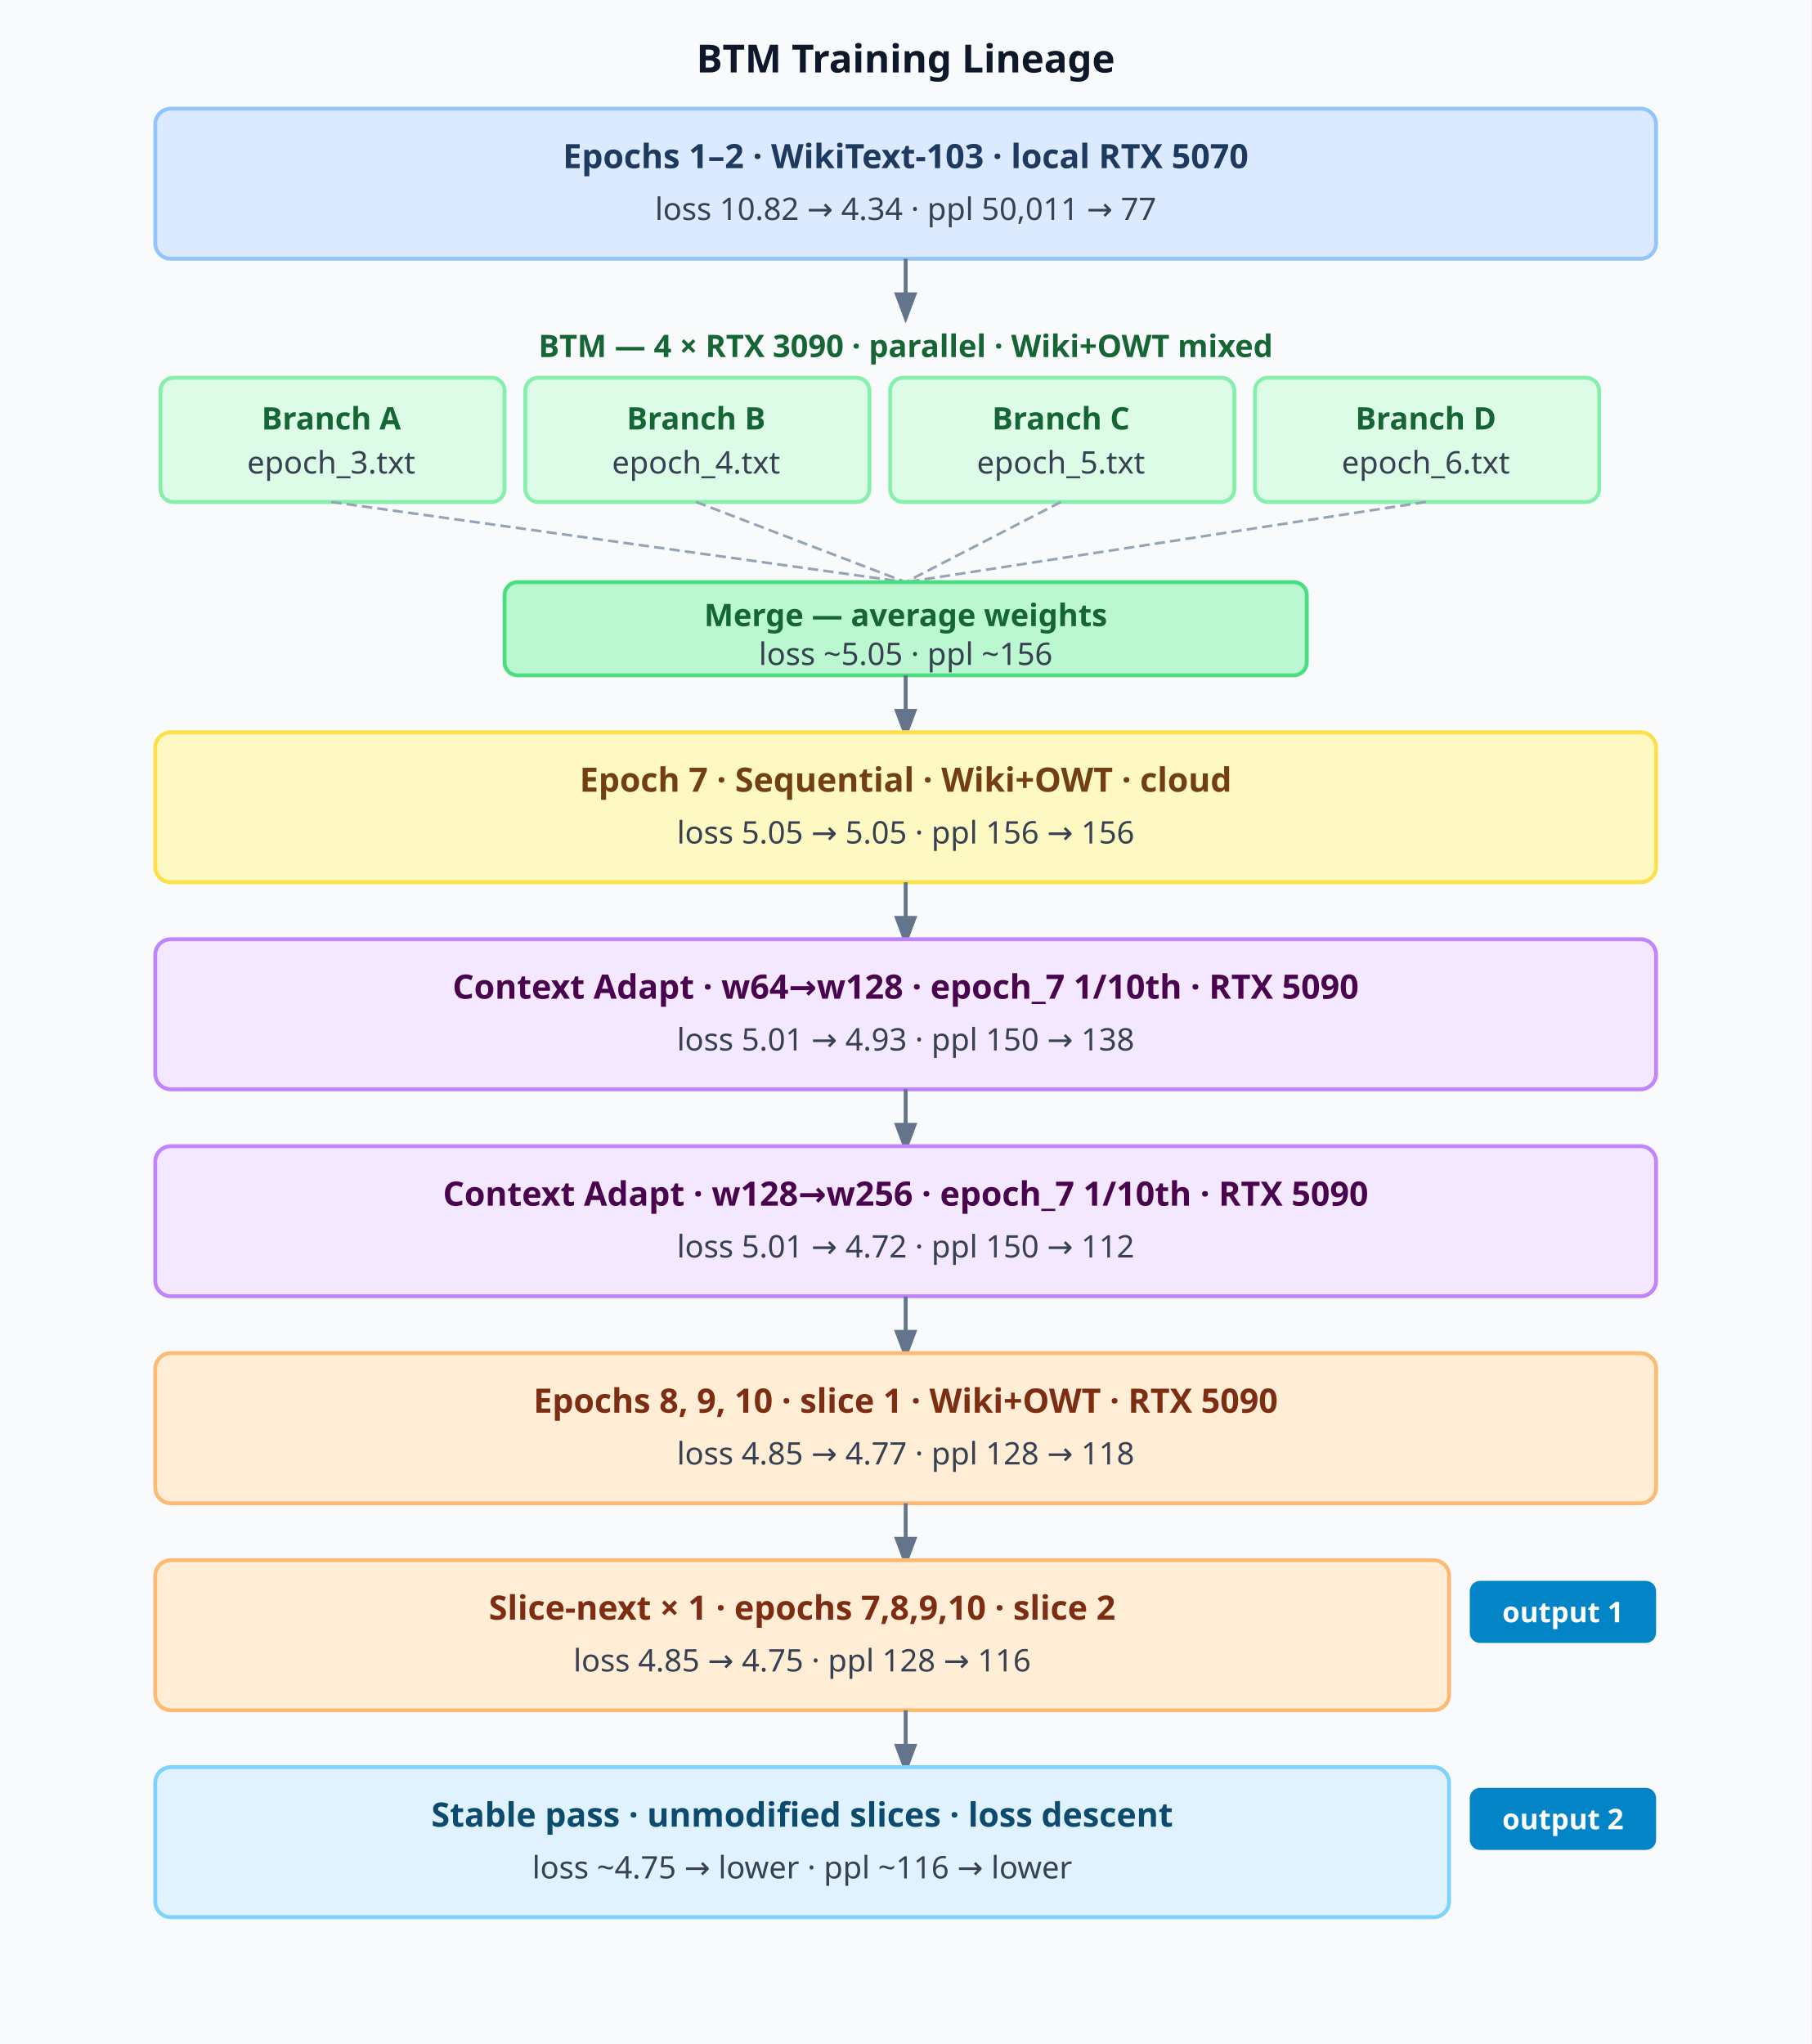
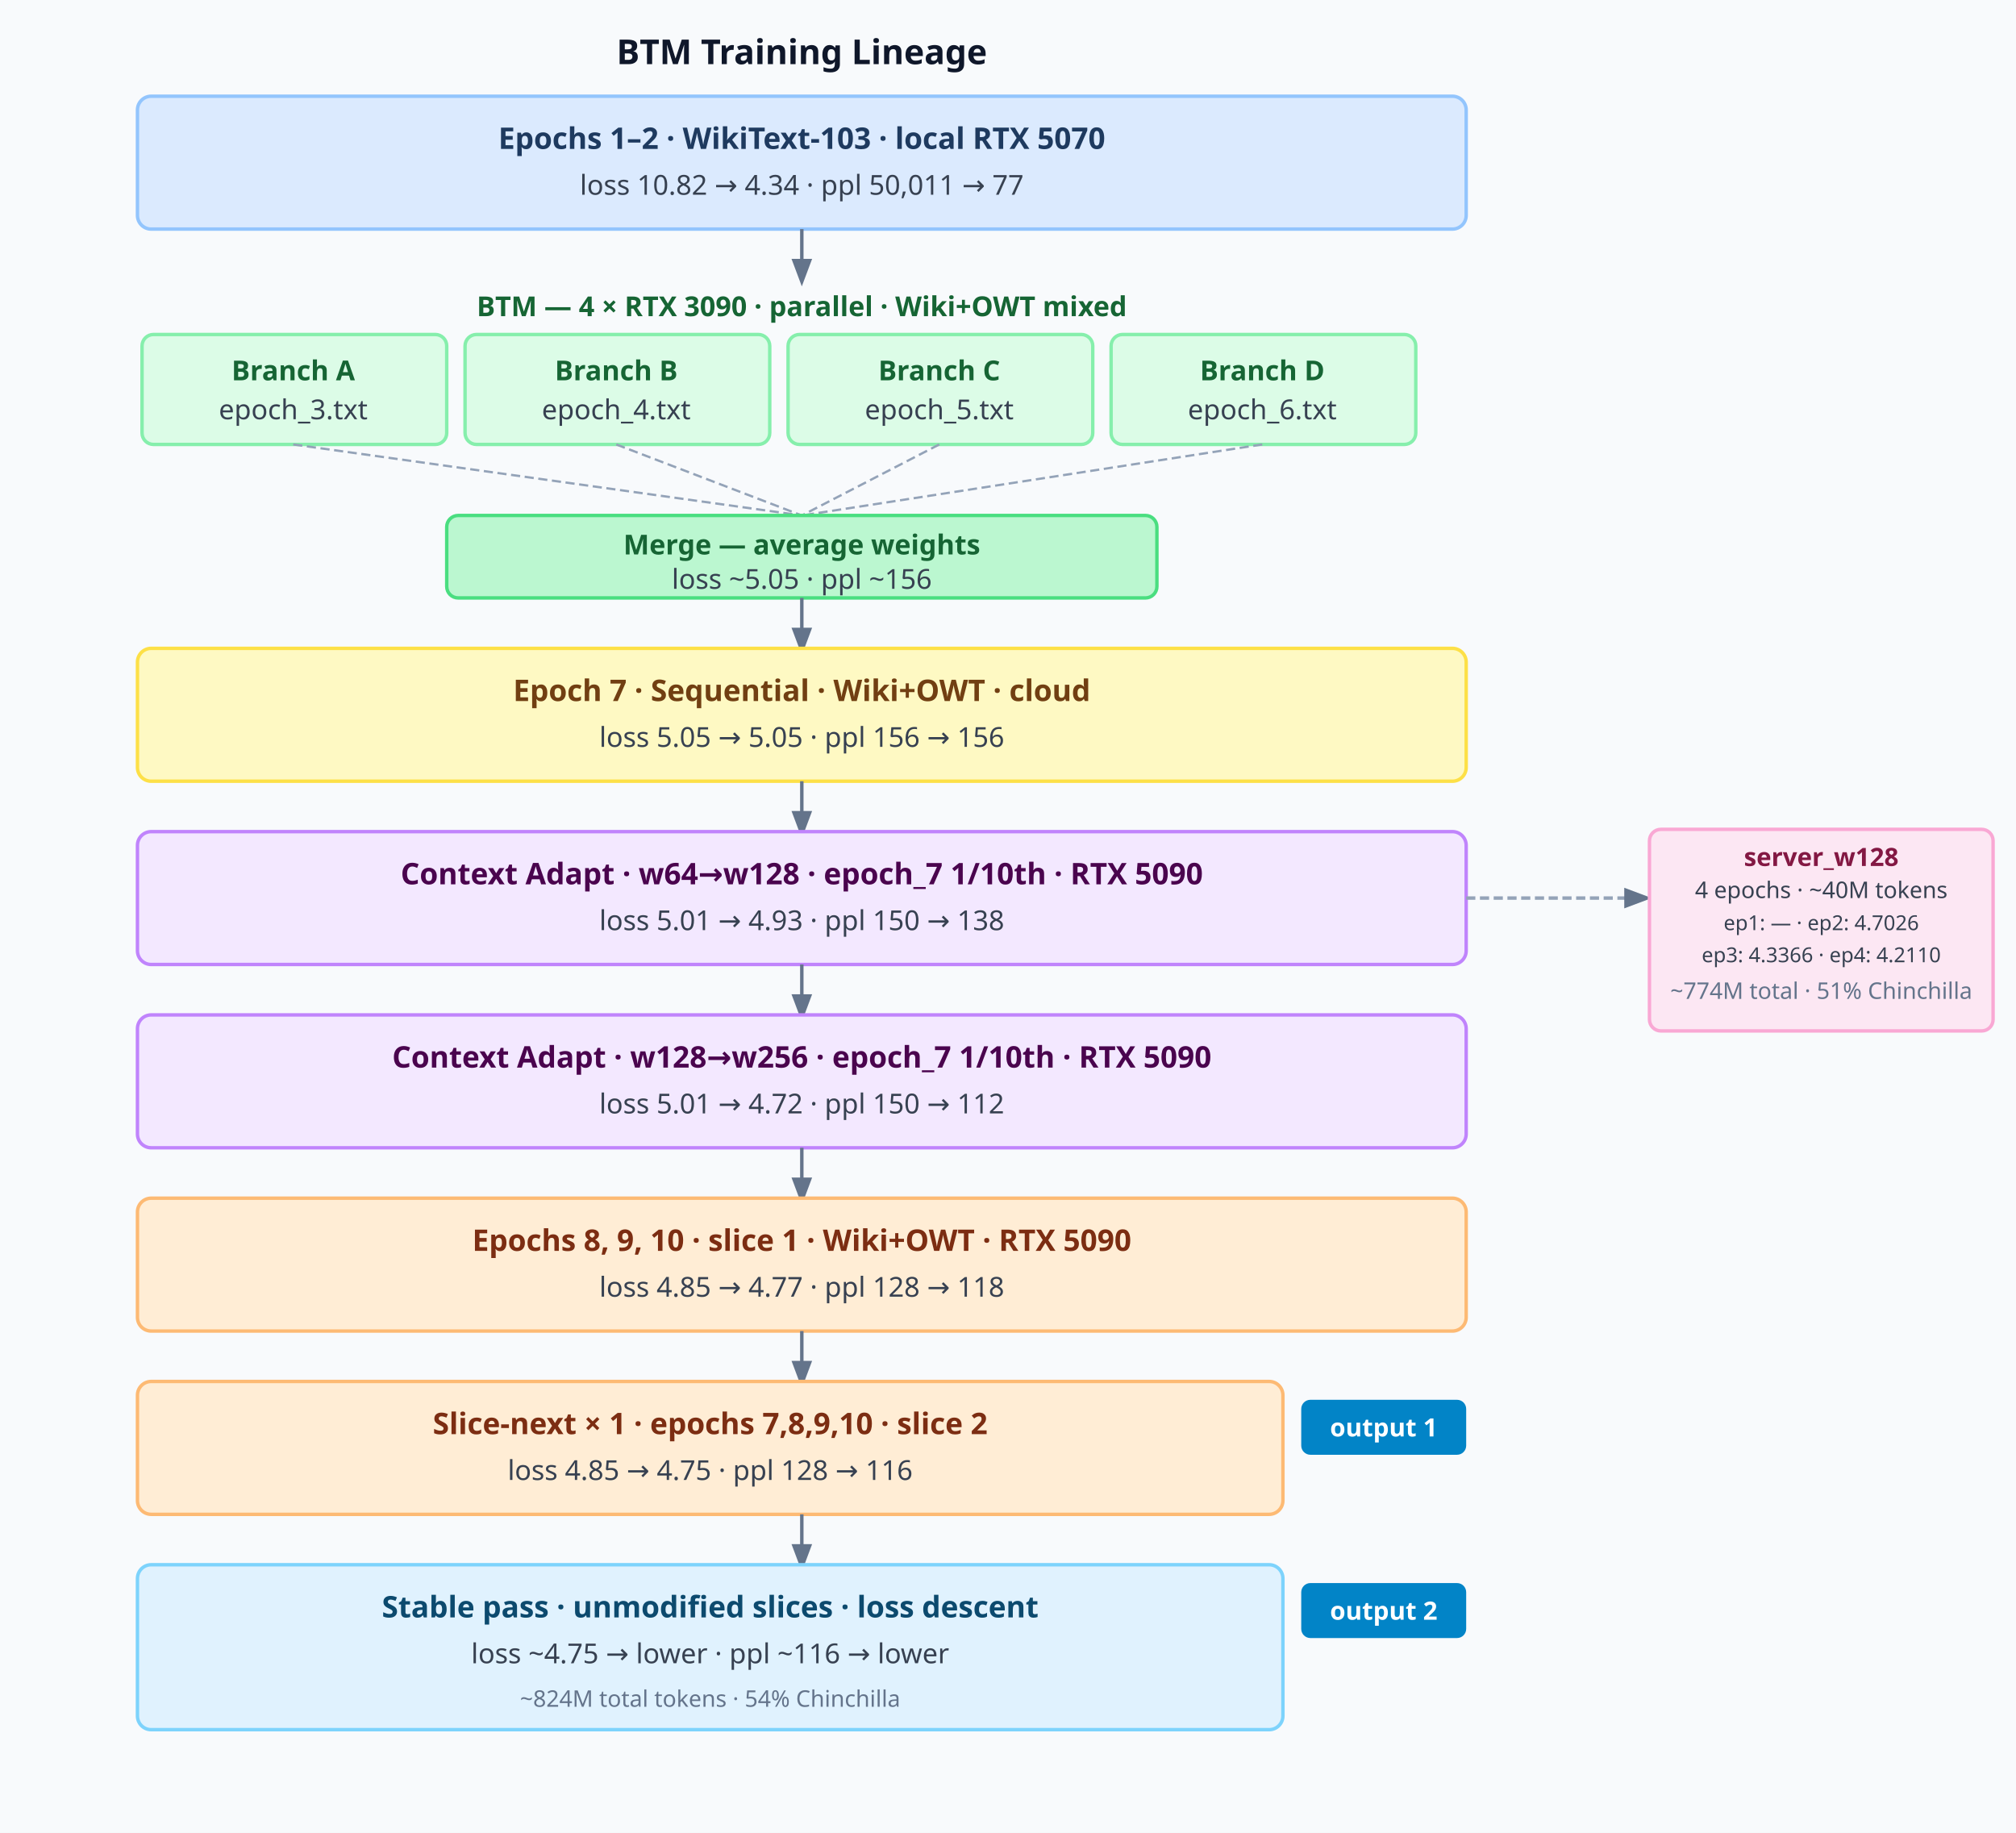
- <svg xmlns="http://www.w3.org/2000/svg" width="700" height="790" font-family="system-ui,sans-serif" font-size="12">
+ <svg xmlns="http://www.w3.org/2000/svg" width="880" height="800" font-family="system-ui,sans-serif" font-size="12">
  <defs>
    <marker id="arr" markerWidth="8" markerHeight="8" refX="6" refY="3" orient="auto">
      <path d="M0,0 L0,6 L8,3 z" fill="#64748b" />
    </marker>
  </defs>
-   <rect width="700" height="790" fill="#f8fafc" />
+   <rect width="880" height="800" fill="#f8fafc" />
  <text x="350" y="28" text-anchor="middle" font-size="15" font-weight="bold" fill="#0f172a">BTM Training Lineage</text>
  <rect x="60" y="42" width="580" height="58" rx="6" fill="#dbeafe" stroke="#93c5fd" stroke-width="1.5" />
  <text x="350" y="65" text-anchor="middle" font-size="13" font-weight="600" fill="#1e3a5f">Epochs 1–2 · WikiText-103 · local RTX 5070</text>
  <text x="350" y="85" text-anchor="middle" fill="#374151">loss 10.82 → 4.34  ·  ppl 50,011 → 77</text>
  <line x1="350" y1="100" x2="350" y2="122" stroke="#64748b" stroke-width="1.5" marker-end="url(#arr)" />
  <text x="350" y="138" text-anchor="middle" font-size="12" font-weight="600" fill="#166534">BTM — 4 × RTX 3090 · parallel · Wiki+OWT mixed</text>
  <rect x="62" y="146" width="133" height="48" rx="5" fill="#dcfce7" stroke="#86efac" stroke-width="1.5" />
  <text x="128" y="166" text-anchor="middle" font-weight="600" fill="#166534">Branch A</text>
  <text x="128" y="183" text-anchor="middle" fill="#374151">epoch_3.txt</text>
  <rect x="203" y="146" width="133" height="48" rx="5" fill="#dcfce7" stroke="#86efac" stroke-width="1.5" />
  <text x="269" y="166" text-anchor="middle" font-weight="600" fill="#166534">Branch B</text>
  <text x="269" y="183" text-anchor="middle" fill="#374151">epoch_4.txt</text>
  <rect x="344" y="146" width="133" height="48" rx="5" fill="#dcfce7" stroke="#86efac" stroke-width="1.5" />
  <text x="410" y="166" text-anchor="middle" font-weight="600" fill="#166534">Branch C</text>
  <text x="410" y="183" text-anchor="middle" fill="#374151">epoch_5.txt</text>
  <rect x="485" y="146" width="133" height="48" rx="5" fill="#dcfce7" stroke="#86efac" stroke-width="1.5" />
  <text x="551" y="166" text-anchor="middle" font-weight="600" fill="#166534">Branch D</text>
  <text x="551" y="183" text-anchor="middle" fill="#374151">epoch_6.txt</text>
  <line x1="128" y1="194" x2="350" y2="225" stroke="#94a3b8" stroke-width="1" stroke-dasharray="4 2" />
  <line x1="269" y1="194" x2="350" y2="225" stroke="#94a3b8" stroke-width="1" stroke-dasharray="4 2" />
  <line x1="410" y1="194" x2="350" y2="225" stroke="#94a3b8" stroke-width="1" stroke-dasharray="4 2" />
  <line x1="551" y1="194" x2="350" y2="225" stroke="#94a3b8" stroke-width="1" stroke-dasharray="4 2" />
  <rect x="195" y="225" width="310" height="36" rx="5" fill="#bbf7d0" stroke="#4ade80" stroke-width="1.5" />
  <text x="350" y="242" text-anchor="middle" font-weight="600" fill="#166534">Merge — average weights</text>
  <text x="350" y="257" text-anchor="middle" fill="#374151">loss ~5.05  ·  ppl ~156</text>
  <line x1="350" y1="261" x2="350" y2="283" stroke="#64748b" stroke-width="1.5" marker-end="url(#arr)" />
  <rect x="60" y="283" width="580" height="58" rx="6" fill="#fef9c3" stroke="#fde047" stroke-width="1.5" />
  <text x="350" y="306" text-anchor="middle" font-size="13" font-weight="600" fill="#713f12">Epoch 7 · Sequential · Wiki+OWT · cloud</text>
  <text x="350" y="326" text-anchor="middle" fill="#374151">loss 5.05 → 5.05  ·  ppl 156 → 156</text>
  <line x1="350" y1="341" x2="350" y2="363" stroke="#64748b" stroke-width="1.5" marker-end="url(#arr)" />
  <rect x="60" y="363" width="580" height="58" rx="6" fill="#f3e8ff" stroke="#c084fc" stroke-width="1.5" />
  <text x="350" y="386" text-anchor="middle" font-size="13" font-weight="600" fill="#4a044e">Context Adapt · w64→w128 · epoch_7 1/10th · RTX 5090</text>
  <text x="350" y="406" text-anchor="middle" fill="#374151">loss 5.01 → 4.93  ·  ppl 150 → 138</text>
+   <line x1="640" y1="392" x2="718" y2="392" stroke="#94a3b8" stroke-width="1.5" stroke-dasharray="4 2" marker-end="url(#arr)" />
+   <rect x="720" y="362" width="150" height="88" rx="5" fill="#fce7f3" stroke="#f9a8d4" stroke-width="1.5" />
+   <text x="795" y="378" text-anchor="middle" font-size="11" font-weight="600" fill="#831843">server_w128</text>
+   <text x="795" y="392" text-anchor="middle" font-size="10" fill="#374151">4 epochs · ~40M tokens</text>
+   <text x="795" y="406" text-anchor="middle" font-size="9" fill="#374151">ep1: —  ·  ep2: 4.7026</text>
+   <text x="795" y="420" text-anchor="middle" font-size="9" fill="#374151">ep3: 4.3366  ·  ep4: 4.2110</text>
+   <text x="795" y="436" text-anchor="middle" font-size="10" fill="#64748b">~774M total · 51% Chinchilla</text>
  <line x1="350" y1="421" x2="350" y2="443" stroke="#64748b" stroke-width="1.5" marker-end="url(#arr)" />
  <rect x="60" y="443" width="580" height="58" rx="6" fill="#f3e8ff" stroke="#c084fc" stroke-width="1.5" />
  <text x="350" y="466" text-anchor="middle" font-size="13" font-weight="600" fill="#4a044e">Context Adapt · w128→w256 · epoch_7 1/10th · RTX 5090</text>
  <text x="350" y="486" text-anchor="middle" fill="#374151">loss 5.01 → 4.72  ·  ppl 150 → 112</text>
  <line x1="350" y1="501" x2="350" y2="523" stroke="#64748b" stroke-width="1.5" marker-end="url(#arr)" />
  <rect x="60" y="523" width="580" height="58" rx="6" fill="#ffedd5" stroke="#fdba74" stroke-width="1.5" />
  <text x="350" y="546" text-anchor="middle" font-size="13" font-weight="600" fill="#7c2d12">Epochs 8, 9, 10 · slice 1 · Wiki+OWT · RTX 5090</text>
  <text x="350" y="566" text-anchor="middle" fill="#374151">loss 4.85 → 4.77  ·  ppl 128 → 118</text>
  <line x1="350" y1="581" x2="350" y2="603" stroke="#64748b" stroke-width="1.5" marker-end="url(#arr)" />
  <rect x="60" y="603" width="500" height="58" rx="6" fill="#ffedd5" stroke="#fdba74" stroke-width="1.5" />
  <text x="310" y="626" text-anchor="middle" font-size="13" font-weight="600" fill="#7c2d12">Slice-next × 1 · epochs 7,8,9,10 · slice 2</text>
  <text x="310" y="646" text-anchor="middle" fill="#374151">loss 4.85 → 4.75  ·  ppl 128 → 116</text>
  <rect x="568" y="611" width="72" height="24" rx="4" fill="#0284c7" />
  <text x="604" y="627" text-anchor="middle" font-size="11" font-weight="bold" fill="white">output 1</text>
  <line x1="350" y1="661" x2="350" y2="683" stroke="#64748b" stroke-width="1.5" marker-end="url(#arr)" />
-   <rect x="60" y="683" width="500" height="58" rx="6" fill="#e0f2fe" stroke="#7dd3fc" stroke-width="1.5" />
+   <rect x="60" y="683" width="500" height="72" rx="6" fill="#e0f2fe" stroke="#7dd3fc" stroke-width="1.5" />
  <text x="310" y="706" text-anchor="middle" font-size="13" font-weight="600" fill="#0c4a6e">Stable pass · unmodified slices · loss descent</text>
  <text x="310" y="726" text-anchor="middle" fill="#374151">loss ~4.75 → lower  ·  ppl ~116 → lower</text>
+   <text x="310" y="745" text-anchor="middle" font-size="10" fill="#64748b">~824M total tokens · 54% Chinchilla</text>
  <rect x="568" y="691" width="72" height="24" rx="4" fill="#0284c7" />
  <text x="604" y="707" text-anchor="middle" font-size="11" font-weight="bold" fill="white">output 2</text>
</svg>
